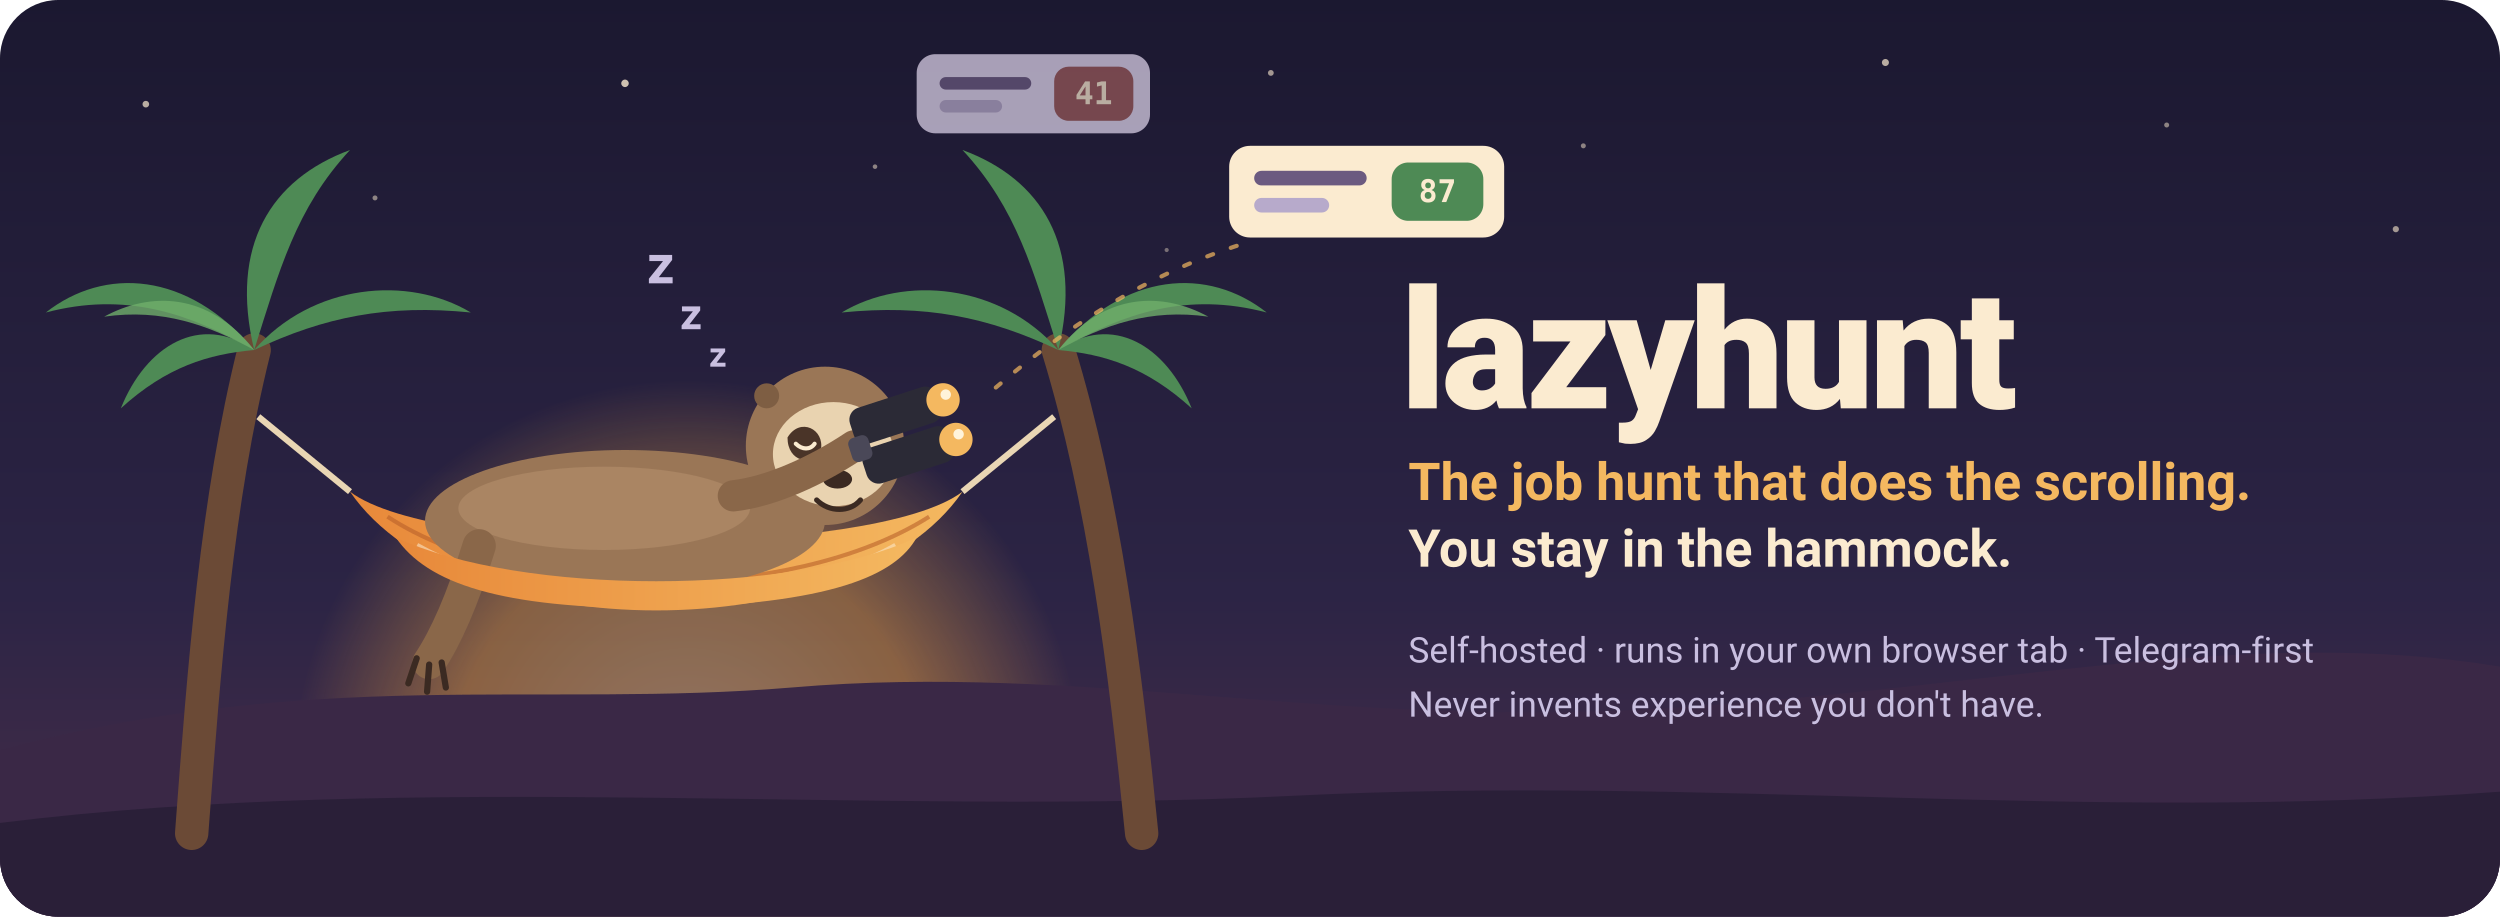
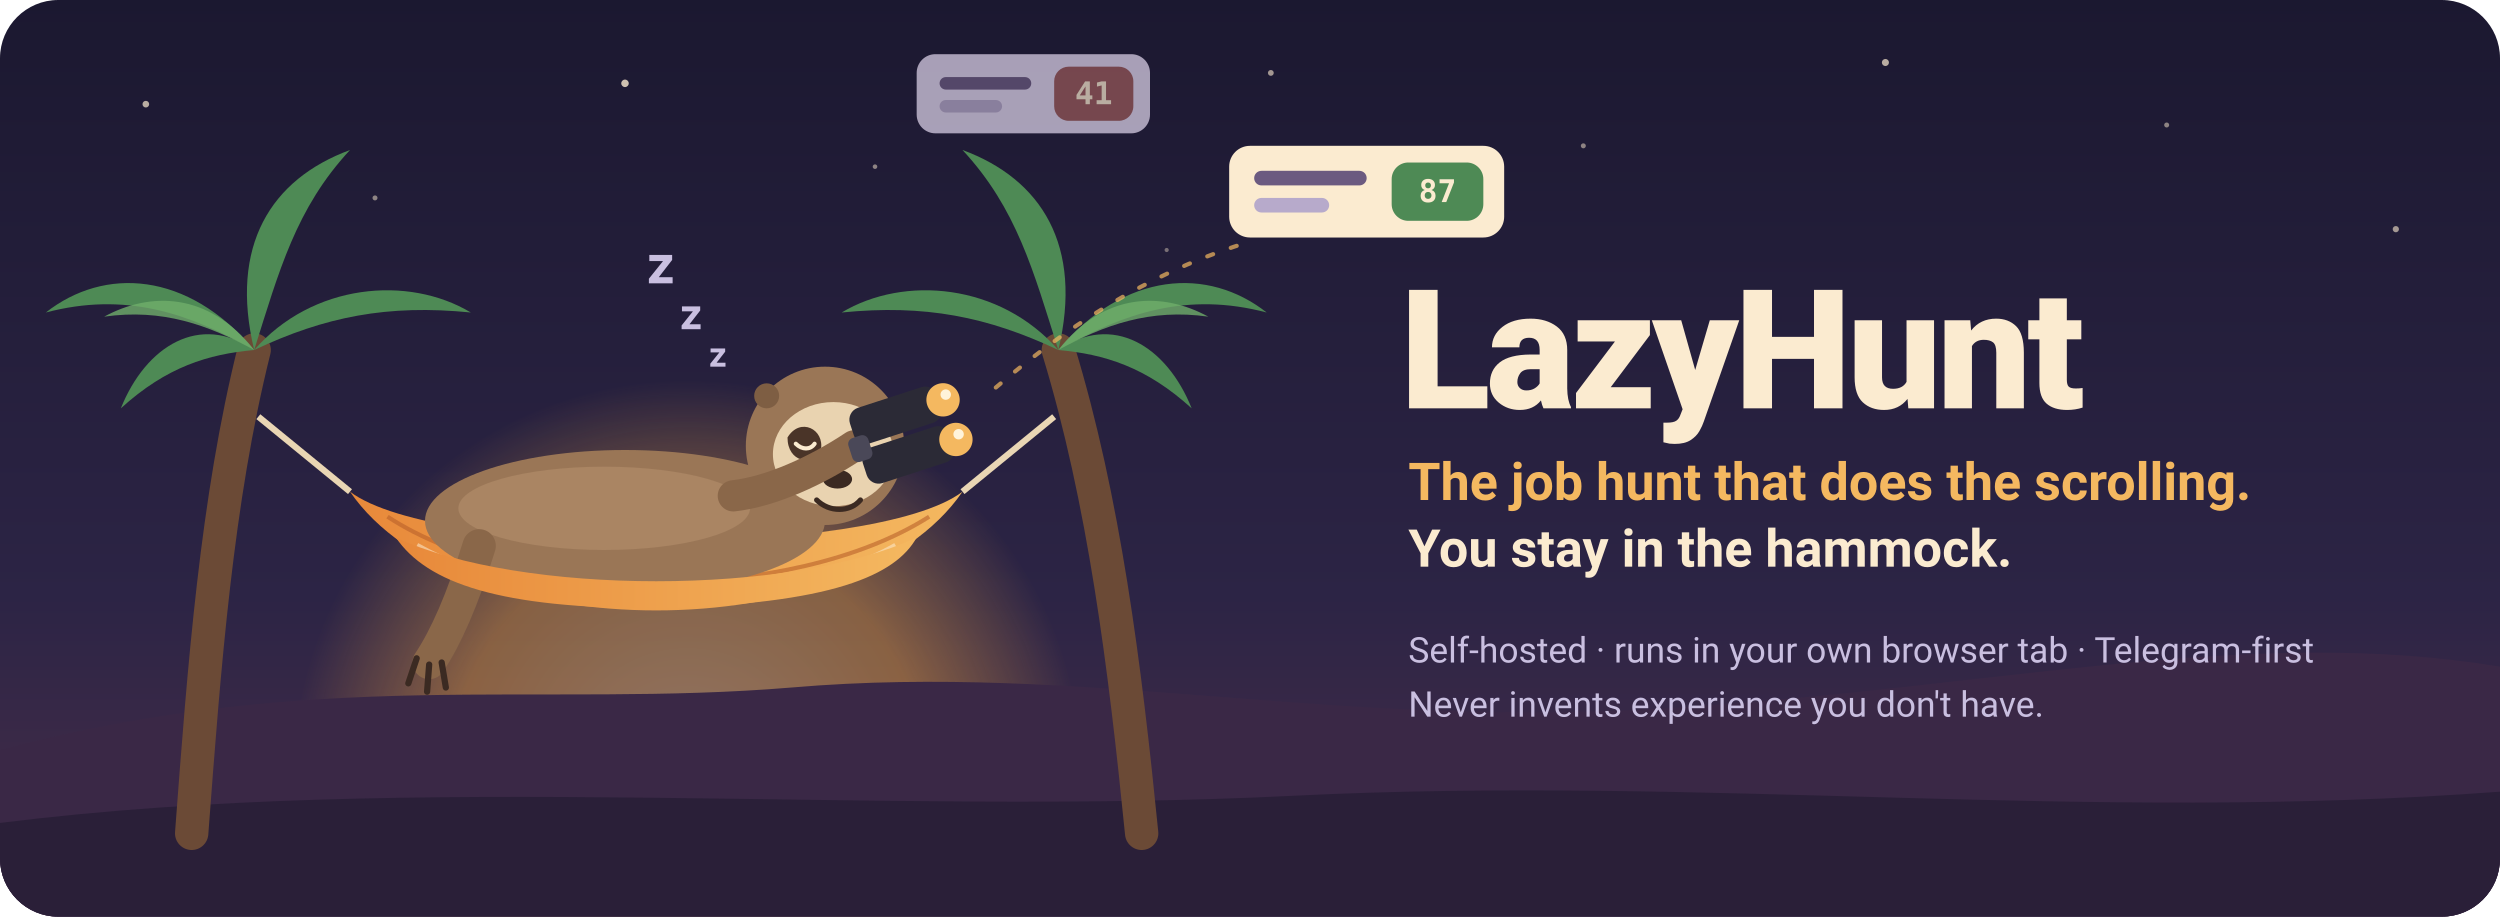
<svg xmlns="http://www.w3.org/2000/svg" viewBox="0 0 1200 440" width="1200" height="440" role="img" aria-labelledby="t d">
  <defs>
    <linearGradient id="sky" x1="0" y1="0" x2="0" y2="1">
      <stop offset="0" stop-color="#1B1830" />
      <stop offset="0.65" stop-color="#2C2445" />
      <stop offset="1" stop-color="#4A2F4A" />
    </linearGradient>
    <radialGradient id="sun" cx="0.5" cy="0.5" r="0.5">
      <stop offset="0" stop-color="#FFD58A" />
      <stop offset="0.6" stop-color="#F4A940" />
      <stop offset="1" stop-color="#F4A940" stop-opacity="0" />
    </radialGradient>
    <linearGradient id="cloth" x1="0" y1="0" x2="1" y2="0">
      <stop offset="0" stop-color="#E8893A" />
      <stop offset="1" stop-color="#F4B860" />
    </linearGradient>
    <clipPath id="panel">
      <rect width="1200" height="440" rx="28" />
    </clipPath>
    <style>
      .ttl{font:800 80px system-ui,-apple-system,"Segoe UI",Roboto,"Helvetica Neue",Arial,sans-serif;fill:#FBEBD0;letter-spacing:-2px}
      .tag{font:600 25px system-ui,-apple-system,"Segoe UI",Roboto,"Helvetica Neue",Arial,sans-serif;fill:#F4B860}
      .sub{font:400 17px system-ui,-apple-system,"Segoe UI",Roboto,"Helvetica Neue",Arial,sans-serif;fill:#C9BFE0}
      .card text{font:700 15px ui-monospace,"SFMono-Regular",Menlo,Consolas,monospace}
      .drift{animation:drift 7s ease-in-out infinite}
      .drift2{animation:drift 9s ease-in-out infinite reverse}
      .zz{animation:zz 4s ease-in-out infinite}
      @keyframes drift{0%,100%{transform:translateY(0)}50%{transform:translateY(-8px)}}
      @keyframes zz{0%,100%{opacity:.25}50%{opacity:.9}}
      @media (prefers-reduced-motion:reduce){.drift,.drift2,.zz{animation:none}}
    </style>
  </defs>
  <g clip-path="url(#panel)">
    <rect width="1200" height="440" fill="url(#sky)" />
    <g fill="#FBEBD0">
      <circle cx="70" cy="50" r="1.6" opacity=".7" />
      <circle cx="180" cy="95" r="1.2" opacity=".5" />
      <circle cx="300" cy="40" r="1.8" opacity=".8" />
      <circle cx="420" cy="80" r="1.1" opacity=".5" />
      <circle cx="610" cy="35" r="1.4" opacity=".6" />
      <circle cx="760" cy="70" r="1.2" opacity=".5" />
      <circle cx="905" cy="30" r="1.7" opacity=".7" />
      <circle cx="1040" cy="60" r="1.2" opacity=".5" />
      <circle cx="1150" cy="110" r="1.5" opacity=".6" />
      <circle cx="560" cy="120" r="1" opacity=".4" />
    </g>
    <circle cx="330" cy="372" r="190" fill="url(#sun)" opacity=".45" />
    <path d="M0 360 C150 320 260 340 380 330 C520 318 640 350 800 340 C960 330 1080 300 1200 320 L1200 440 L0 440Z" fill="#3A2846" />
    <path d="M0 395 C200 370 420 392 620 382 C820 372 1000 395 1200 380 L1200 440 L0 440Z" fill="#2A1F38" />
    <path d="M92 400 C98 320 104 240 122 168" stroke="#6B4A36" stroke-width="16" fill="none" stroke-linecap="round" />
    <path d="M548 400 C540 320 530 240 508 168" stroke="#6B4A36" stroke-width="16" fill="none" stroke-linecap="round" />
    <g fill="#4E8A55">
      <path d="M122 168 C90 130 50 128 22 150 C60 140 90 150 122 168Z" />
      <path d="M122 168 C110 118 130 86 168 72 C142 100 134 130 122 168Z" />
      <path d="M122 168 C150 136 196 132 226 150 C186 146 156 152 122 168Z" />
      <path d="M122 168 C96 150 70 166 58 196 C80 176 100 170 122 168Z" />
      <path d="M508 168 C540 130 580 128 608 150 C570 140 540 150 508 168Z" />
      <path d="M508 168 C520 118 500 86 462 72 C488 100 496 130 508 168Z" />
      <path d="M508 168 C480 136 434 132 404 150 C444 146 474 152 508 168Z" />
      <path d="M508 168 C534 150 560 166 572 196 C550 176 530 170 508 168Z" />
    </g>
    <g fill="#6FAE6A" opacity=".8">
      <path d="M122 168 C100 140 72 140 50 152 C78 148 100 156 122 168Z" />
      <path d="M508 168 C530 140 558 140 580 152 C552 148 530 156 508 168Z" />
    </g>
    <path d="M124 200 L168 236" stroke="#E9D6B4" stroke-width="3" />
    <path d="M506 200 L462 236" stroke="#E9D6B4" stroke-width="3" />
    <path d="M168 236 C220 312 410 312 462 236 C420 268 210 268 168 236Z" fill="url(#cloth)" />
    <path d="M200 262 C260 296 370 296 430 262" stroke="#FBEBD0" stroke-width="3" fill="none" opacity=".55" />
    <path d="M186 248 C250 290 380 290 446 248" stroke="#B9602A" stroke-width="2" fill="none" opacity=".6" />
    <g>
      <ellipse cx="300" cy="250" rx="96" ry="34" fill="#9A7656" />
      <ellipse cx="290" cy="244" rx="70" ry="20" fill="#B08B68" opacity=".7" />
      <path d="M230 262 C222 288 214 306 206 318" stroke="#8A6749" stroke-width="16" stroke-linecap="round" fill="none" />
      <path d="M200 316 l-4 12 M206 319 l-1 13 M212 318 l2 12" stroke="#3B2A22" stroke-width="3" stroke-linecap="round" />
      <path d="M190 258 C250 286 380 286 440 258 C430 276 400 290 315 292 C240 292 205 280 190 258Z" fill="url(#cloth)" />
      <circle cx="396" cy="214" r="38" fill="#9A7656" />
      <ellipse cx="400" cy="218" rx="29" ry="25" fill="#E9D3B0" />
      <path d="M378 210 C384 200 396 206 394 216 C390 224 378 222 378 210Z" fill="#4A3428" />
      <path d="M382 213 C385 216 389 216 391 213" stroke="#FBEBD0" stroke-width="2" fill="none" stroke-linecap="round" />
      <ellipse cx="402" cy="230" rx="7" ry="4.5" fill="#3B2A22" />
      <path d="M392 240 C398 246 408 246 413 240" stroke="#3B2A22" stroke-width="2.5" fill="none" stroke-linecap="round" />
      <path d="M352 238 C370 236 392 226 410 214" stroke="#8A6749" stroke-width="15" stroke-linecap="round" fill="none" />
      <g transform="rotate(-18 432 206)">
        <rect x="410" y="190" width="44" height="18" rx="6" fill="#2B2A36" />
        <rect x="410" y="210" width="44" height="18" rx="6" fill="#2B2A36" />
        <rect x="406" y="203" width="10" height="12" rx="3" fill="#4A4858" />
        <circle cx="456" cy="199" r="8" fill="#F4B860" />
        <circle cx="456" cy="219" r="8" fill="#F4B860" />
        <circle cx="458" cy="197" r="2.5" fill="#FFF3DA" />
        <circle cx="458" cy="217" r="2.5" fill="#FFF3DA" />
      </g>
      <circle cx="368" cy="190" r="6" fill="#7E5E43" />
    </g>
    <path d="M478 186 C520 150 560 128 600 116" stroke="#F4B860" stroke-width="2" stroke-dasharray="3 9" fill="none" opacity=".7" stroke-linecap="round" />
    <g class="card drift">
      <rect x="590" y="70" width="132" height="44" rx="10" fill="#FBEBD0" />
      <rect x="602" y="82" width="54" height="7" rx="3.5" fill="#6B5A80" />
      <rect x="602" y="95" width="36" height="7" rx="3.5" fill="#B7AACB" />
      <rect x="668" y="78" width="44" height="28" rx="8" fill="#4E8A55" />
      <text x="690" y="97" text-anchor="middle" fill="#FBEBD0">87</text>
    </g>
    <g class="card drift2" opacity=".7">
      <rect x="440" y="26" width="112" height="38" rx="9" fill="#E3D8EF" />
      <rect x="451" y="37" width="44" height="6" rx="3" fill="#6B5A80" />
      <rect x="451" y="48" width="30" height="6" rx="3" fill="#B7AACB" />
      <rect x="506" y="32" width="38" height="26" rx="7" fill="#9B5A5A" />
      <text x="525" y="50" text-anchor="middle" fill="#FBEBD0">41</text>
    </g>
    <g class="zz" fill="#C9BFE0" font-family="system-ui,-apple-system,'Segoe UI',sans-serif" font-weight="700">
      <text x="340" y="176" font-size="16">z</text>
      <text x="326" y="158" font-size="20">z</text>
      <text x="310" y="136" font-size="25">z</text>
    </g>
-     <text x="672" y="196" class="ttl">lazyhunt</text>
+     <text x="672" y="196" class="ttl">LazyHunt</text>
    <text x="676" y="240" class="tag">The job hunt that does the scrolling.</text>
    <text x="676" y="272" class="tag" style="fill:#FBEBD0">You stay in the hammock.</text>
    <text x="676" y="318" class="sub">Self-hosted · runs in your own browser tab · Telegram-first</text>
    <text x="676" y="344" class="sub">Never invents experience you don't have.</text>
  </g>
</svg>
